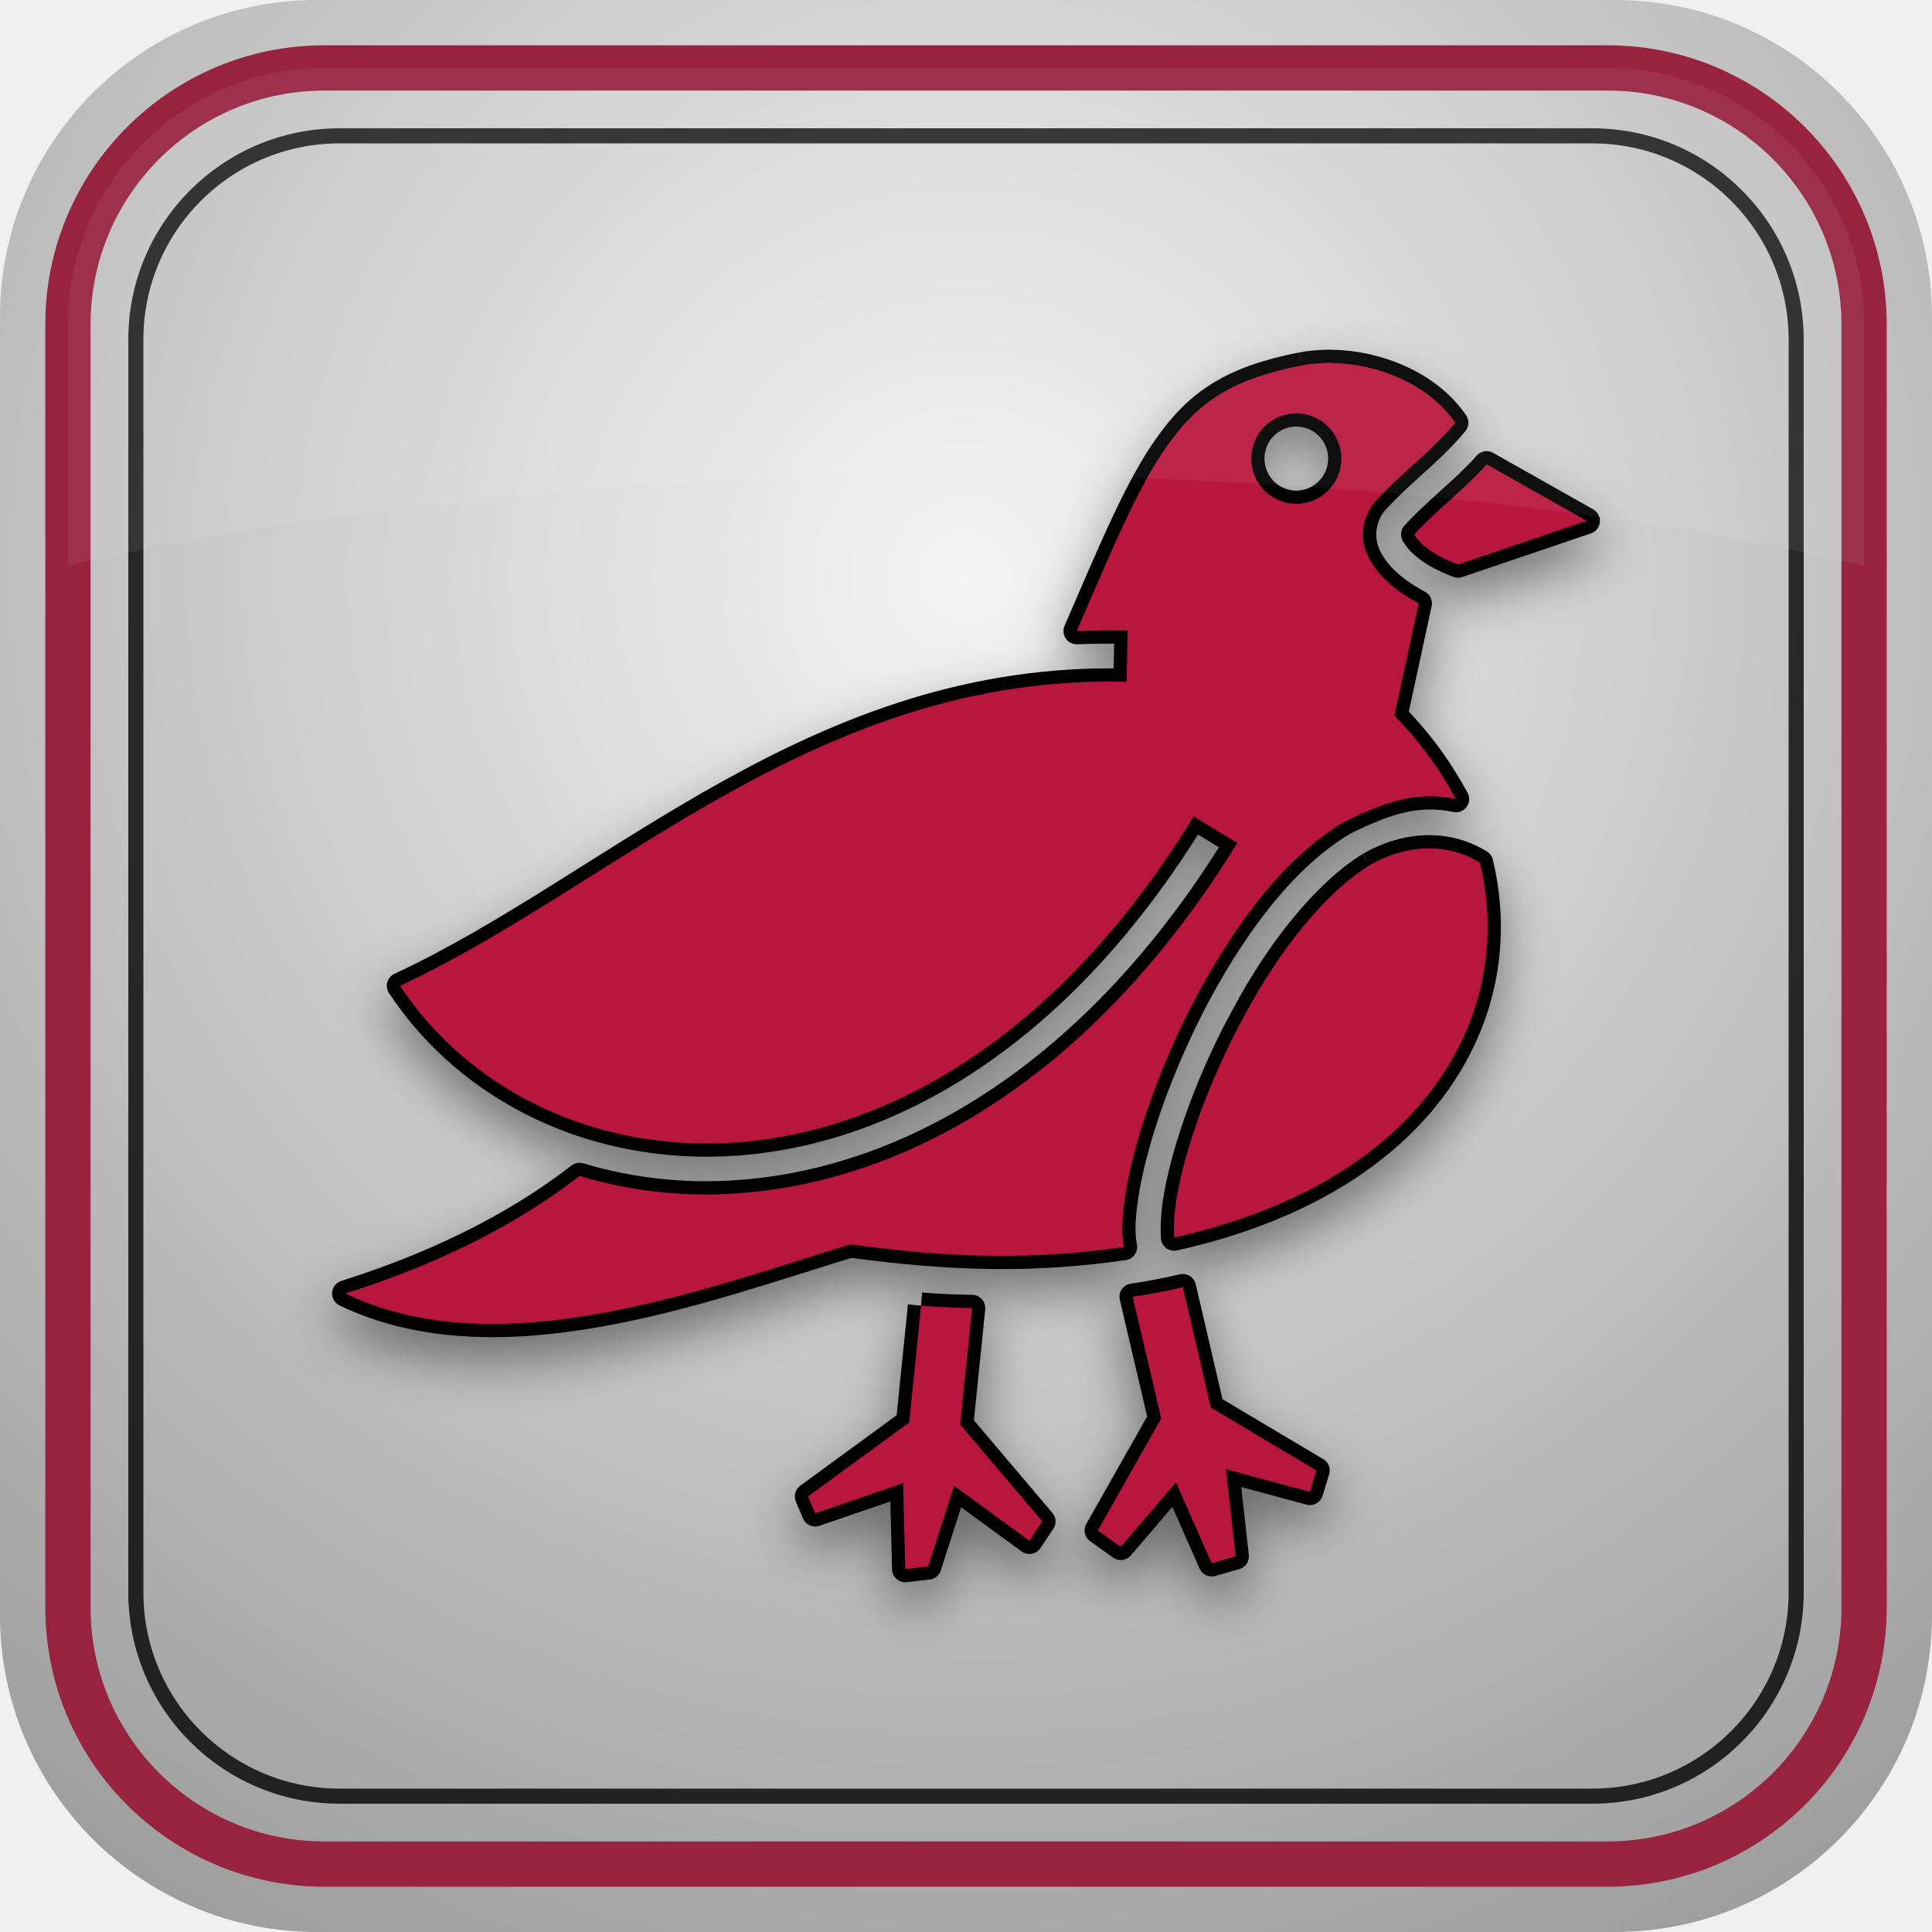
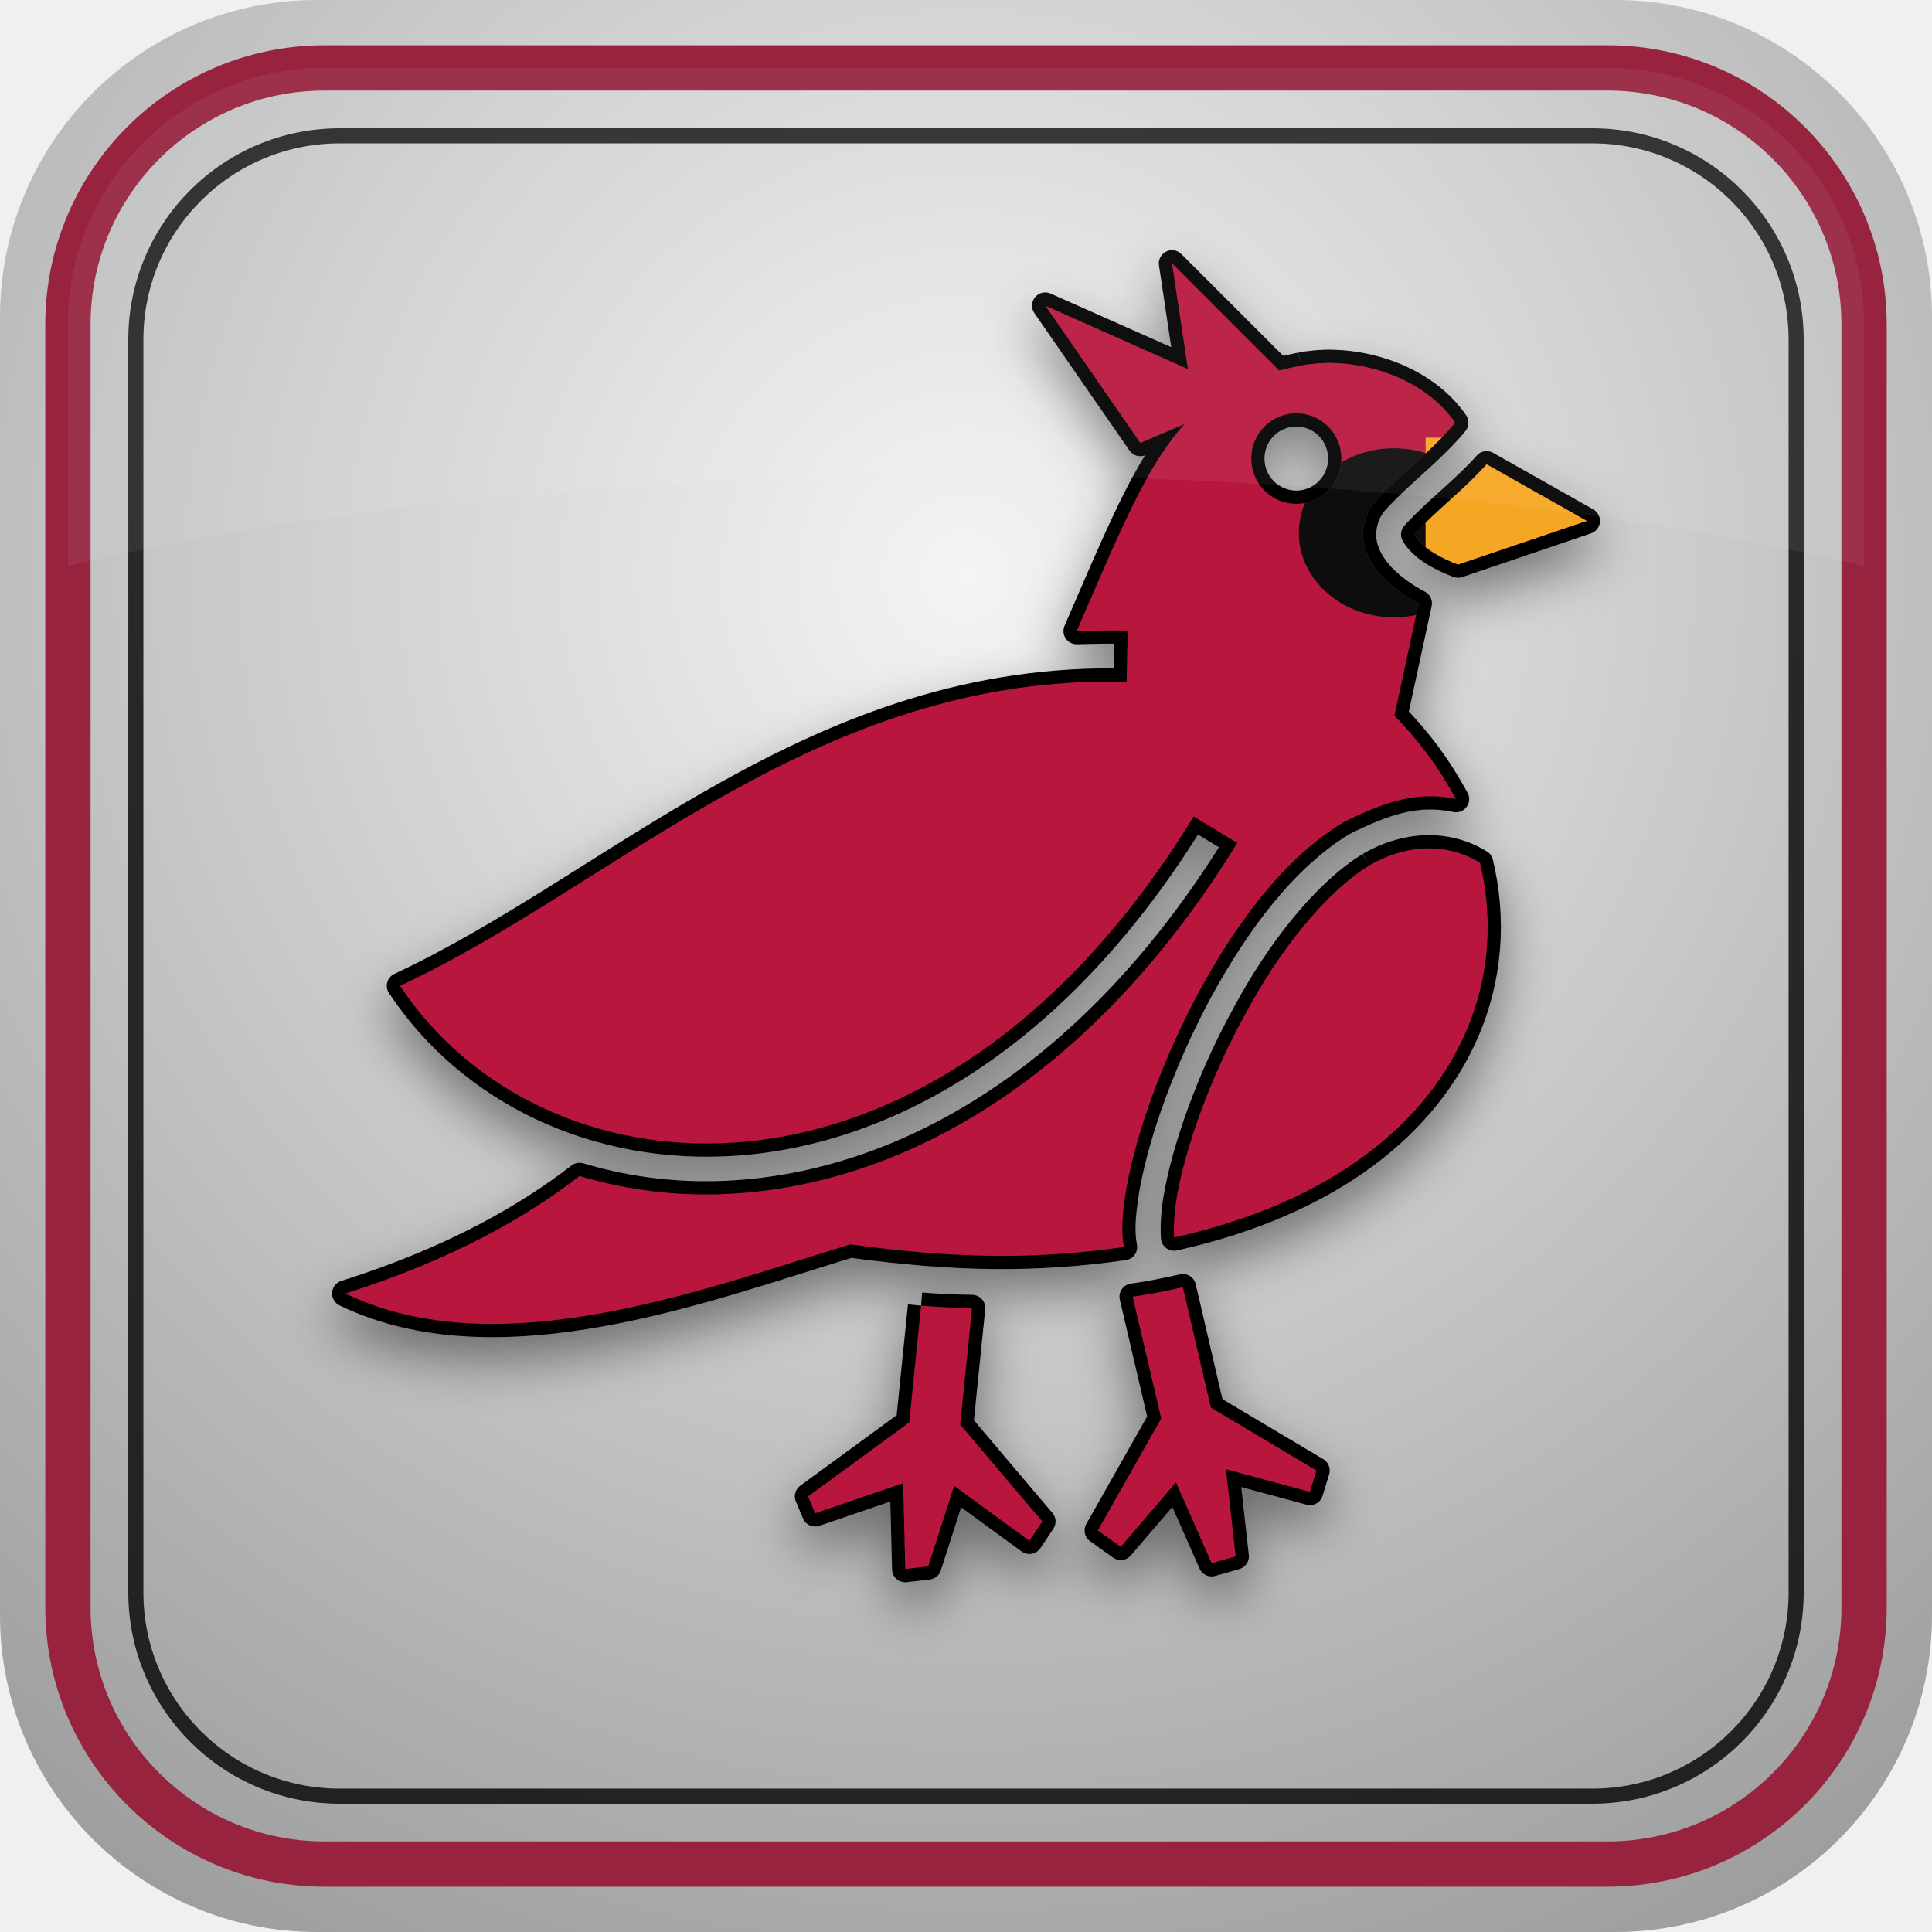
<svg xmlns="http://www.w3.org/2000/svg" viewBox="0 0 512 512" role="img" aria-label="Cardinals">
  <defs>
    <radialGradient id="f" cx="50%" cy="30%" r="80%">
      <stop offset="0" stop-color="#f4f4f4" />
      <stop offset="1" stop-color="#9d9d9d" />
    </radialGradient>
    <filter id="s" x="-10%" y="-10%" width="120%" height="120%">
      <feDropShadow dx="0" dy="6" stdDeviation="7" flood-color="#000" flood-opacity="0.45" />
    </filter>
  </defs>
  <rect width="512" height="512" rx="84" fill="url(#f)" />
  <rect x="18" y="18" width="476" height="476" rx="68" fill="none" stroke="#97233f" stroke-width="12" />
  <rect x="36" y="36" width="440" height="440" rx="54" fill="none" stroke="#000000" stroke-width="4" opacity="0.8" />
  <g filter="url(#s)">
    <g transform="translate(76.8 76.8) scale(0.7) ">
      <g fill="#000000" stroke="#000000" stroke-width="10" stroke-linejoin="round">
+         <path d="M322 58 L286 6 L340 30 L334 -10 L378 34 Z" />
        <path d="M382.9 28.65c-26.2 5.22-39 13.71-50.8 30.5c-10.8 15.13-20.5 38.34-34.2 70.05c6.5-.2 13.2-.3 19.3-.2l-.4 19.4c-117.1-3-193.1 77-275.08 115.1C67.89 303 115.5 326.6 169 322.8c57.3-4.1 121.9-39.7 173.2-123.4l16.5 10c-54 87.8-124 127.9-188.4 132.6c-21.1 1.6-41.6-.8-60.6-6.5c-19.4 15-47.3 31.4-88.69 44.5c58.12 28 136.09-1.8 191.19-18.6c39.9 5.4 69.7 5.8 103.6 1c-1.3-6.8-.4-14 1-22.6c3.8-21 13.6-48.4 27.6-74.4c14.2-26 32.2-50.4 54.5-63.8c15.3-7.6 27.7-12 42.6-8.8c-7.1-12.9-14.1-22.1-23.3-31.6l9.2-42.5c-5.4-2.8-10.2-6.3-14.1-10.4c-3.2-3.6-6-7.7-6.8-12.9c-.8-5.14.8-11.27 4.6-15.44c5.4-5.92 11.9-11.58 17.9-17.07c5-4.62 9.5-9.17 12.2-12.58c-10-14.66-29.4-22.31-46.5-22.61c-4-.12-8.4.31-11.8.95m-1.8 18.13c9.4 0 17 7.69 17 17.11s-7.6 17.09-17 17.13c-9.5 0-17.1-7.67-17.1-17.13s7.6-17.12 17.1-17.11m72 19.3c-8.6 9.66-18.8 17.14-27.4 26.53c3.2 5.61 11.4 9.49 16.6 11.39L491 87.48zM408.7 217.9c-16.9 10.5-34.3 32.5-47.2 56.7c-13.3 24.1-22.5 50.6-25.6 68.4c-1.3 7.1-1.3 12.8-1.1 15.8c60.9-13.6 95.6-43.9 110.3-77.5c9.1-20.7 10.6-43.1 5.5-64.4c-13.3-8.2-29.1-6.5-41.9 1m-70.6 159.7c-6.1 1.4-12.5 2.7-19 3.6l10.8 46.1l-24 42.4l8.7 6.2l20.9-24.4l13.5 30.6l9.1-2.6l-3.7-33l31.8 8.6l2.5-8.1l-40-23.8zm-99.1 7l-4.5 44.2l-38.3 28l2.7 6.4l33.3-11.4l.8 32.5l8.7-1l9.8-30.5l28.5 20.8l4.9-7.3l-31.1-36.7l4.5-44.1c-6.7-.1-13.1-.4-19.3-.9" />
      </g>
      <g fill="#b8163c">
+         <path d="M322 58 L286 6 L340 30 L334 -10 L378 34 Z" />
        <path d="M382.9 28.65c-26.2 5.22-39 13.71-50.8 30.5c-10.8 15.13-20.5 38.34-34.2 70.05c6.5-.2 13.2-.3 19.3-.2l-.4 19.4c-117.1-3-193.1 77-275.08 115.1C67.89 303 115.5 326.6 169 322.8c57.3-4.1 121.9-39.7 173.2-123.4l16.5 10c-54 87.8-124 127.9-188.4 132.6c-21.1 1.6-41.6-.8-60.6-6.5c-19.4 15-47.3 31.4-88.69 44.5c58.12 28 136.09-1.8 191.19-18.6c39.9 5.4 69.7 5.8 103.6 1c-1.3-6.8-.4-14 1-22.6c3.8-21 13.6-48.4 27.6-74.4c14.2-26 32.2-50.4 54.5-63.8c15.3-7.6 27.7-12 42.6-8.8c-7.1-12.9-14.1-22.1-23.3-31.6l9.2-42.5c-5.4-2.8-10.2-6.3-14.1-10.4c-3.2-3.6-6-7.7-6.8-12.9c-.8-5.14.8-11.27 4.6-15.44c5.4-5.92 11.9-11.58 17.9-17.07c5-4.62 9.5-9.17 12.2-12.58c-10-14.66-29.4-22.31-46.5-22.61c-4-.12-8.4.31-11.8.95m-1.8 18.13c9.4 0 17 7.69 17 17.11s-7.6 17.09-17 17.13c-9.5 0-17.1-7.67-17.1-17.13s7.6-17.12 17.1-17.11m72 19.3c-8.6 9.66-18.8 17.14-27.4 26.53c3.2 5.61 11.4 9.49 16.6 11.39L491 87.48zM408.7 217.9c-16.9 10.5-34.3 32.5-47.2 56.7c-13.3 24.1-22.5 50.6-25.6 68.4c-1.3 7.1-1.3 12.8-1.1 15.8c60.9-13.6 95.6-43.9 110.3-77.5c9.1-20.7 10.6-43.1 5.5-64.4c-13.3-8.2-29.1-6.5-41.9 1m-70.6 159.7c-6.1 1.4-12.5 2.7-19 3.6l10.8 46.1l-24 42.4l8.7 6.2l20.9-24.4l13.5 30.6l9.1-2.6l-3.7-33l31.8 8.6l2.5-8.1l-40-23.8zm-99.1 7l-4.5 44.2l-38.3 28l2.7 6.4l33.3-11.4l.8 32.5l8.7-1l9.8-30.5l28.5 20.8l4.9-7.3l-31.1-36.7l4.5-44.1c-6.7-.1-13.1-.4-19.3-.9" />
+       </g>
+       <clipPath id="gc10">
+         <path d="M382.9 28.65c-26.2 5.22-39 13.71-50.8 30.5c-10.8 15.13-20.5 38.34-34.2 70.05c6.5-.2 13.2-.3 19.3-.2l-.4 19.4c-117.1-3-193.1 77-275.08 115.1C67.89 303 115.5 326.6 169 322.8c57.3-4.1 121.9-39.7 173.2-123.4l16.5 10c-54 87.8-124 127.9-188.4 132.6c-21.1 1.6-41.6-.8-60.6-6.5c-19.4 15-47.3 31.4-88.69 44.5c58.12 28 136.09-1.8 191.19-18.6c39.9 5.4 69.7 5.8 103.6 1c-1.3-6.8-.4-14 1-22.6c3.8-21 13.6-48.4 27.6-74.4c14.2-26 32.2-50.4 54.5-63.8c15.3-7.6 27.7-12 42.6-8.8c-7.1-12.9-14.1-22.1-23.3-31.6l9.2-42.5c-5.4-2.8-10.2-6.3-14.1-10.4c-3.2-3.6-6-7.7-6.8-12.9c-.8-5.14.8-11.27 4.6-15.44c5.4-5.92 11.9-11.58 17.9-17.07c5-4.62 9.5-9.17 12.2-12.58c-10-14.66-29.4-22.31-46.5-22.61c-4-.12-8.4.31-11.8.95m-1.8 18.13c9.4 0 17 7.69 17 17.11s-7.6 17.09-17 17.13c-9.5 0-17.1-7.67-17.1-17.13s7.6-17.12 17.1-17.11m72 19.3c-8.6 9.66-18.8 17.14-27.4 26.53c3.2 5.61 11.4 9.49 16.6 11.39L491 87.48zM408.7 217.9c-16.9 10.5-34.3 32.5-47.2 56.7c-13.3 24.1-22.5 50.6-25.6 68.4c-1.3 7.1-1.3 12.8-1.1 15.8c60.9-13.6 95.6-43.9 110.3-77.5c9.1-20.7 10.6-43.1 5.5-64.4c-13.3-8.2-29.1-6.5-41.9 1m-70.6 159.7c-6.1 1.4-12.5 2.7-19 3.6l10.8 46.1l-24 42.4l8.7 6.2l20.9-24.4l13.5 30.6l9.1-2.6l-3.7-33l31.8 8.6l2.5-8.1l-40-23.8zm-99.1 7l-4.5 44.2l-38.3 28l2.7 6.4l33.3-11.4l.8 32.5l8.7-1l9.8-30.5l28.5 20.8l4.9-7.3l-31.1-36.7l4.5-44.1c-6.7-.1-13.1-.4-19.3-.9" />
+       </clipPath>
+       <g clip-path="url(#gc10)">
+         <ellipse cx="418" cy="92" rx="36" ry="32" fill="#101010" />
+         <path d="M430 56 L512 56 L512 124 L430 124 Z" fill="#f5a623" />
      </g>
    </g>
  </g>
  <path d="M84 18 H428 A68 68 0 0 1 494 84 V150 C360 118 152 118 18 150 V84 A68 68 0 0 1 84 18Z" fill="#fff" opacity="0.06" />
</svg>
